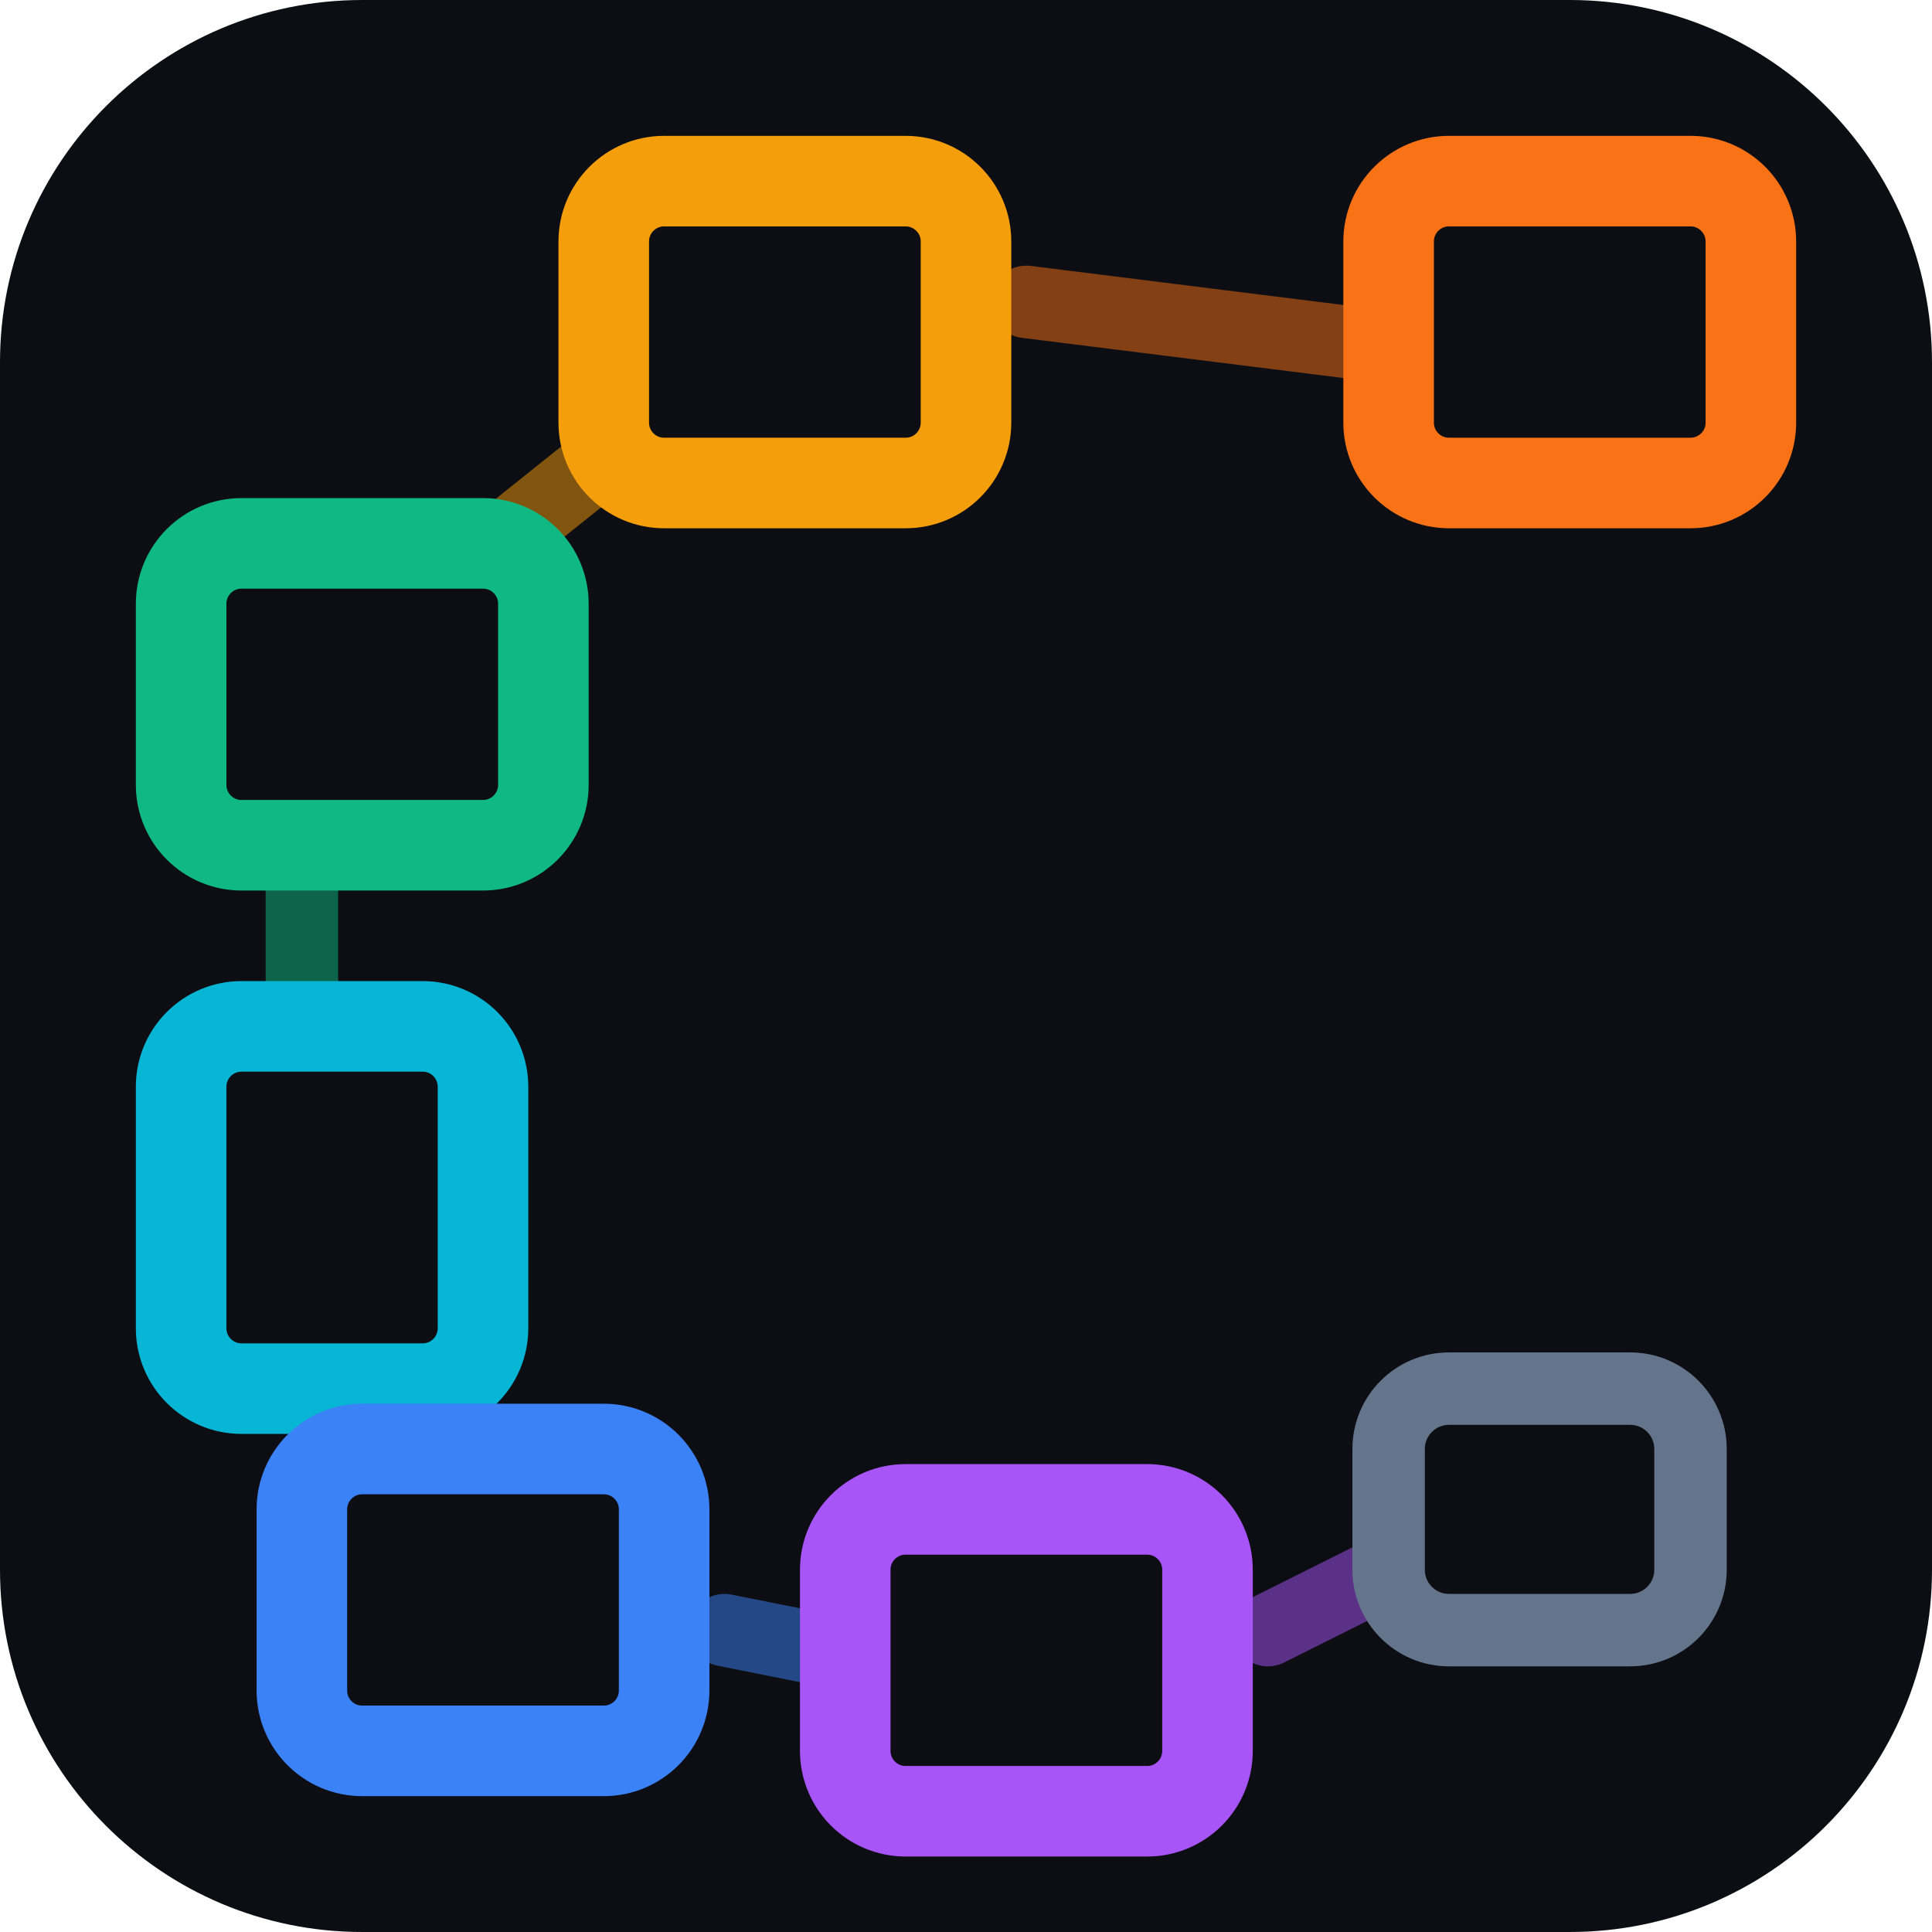
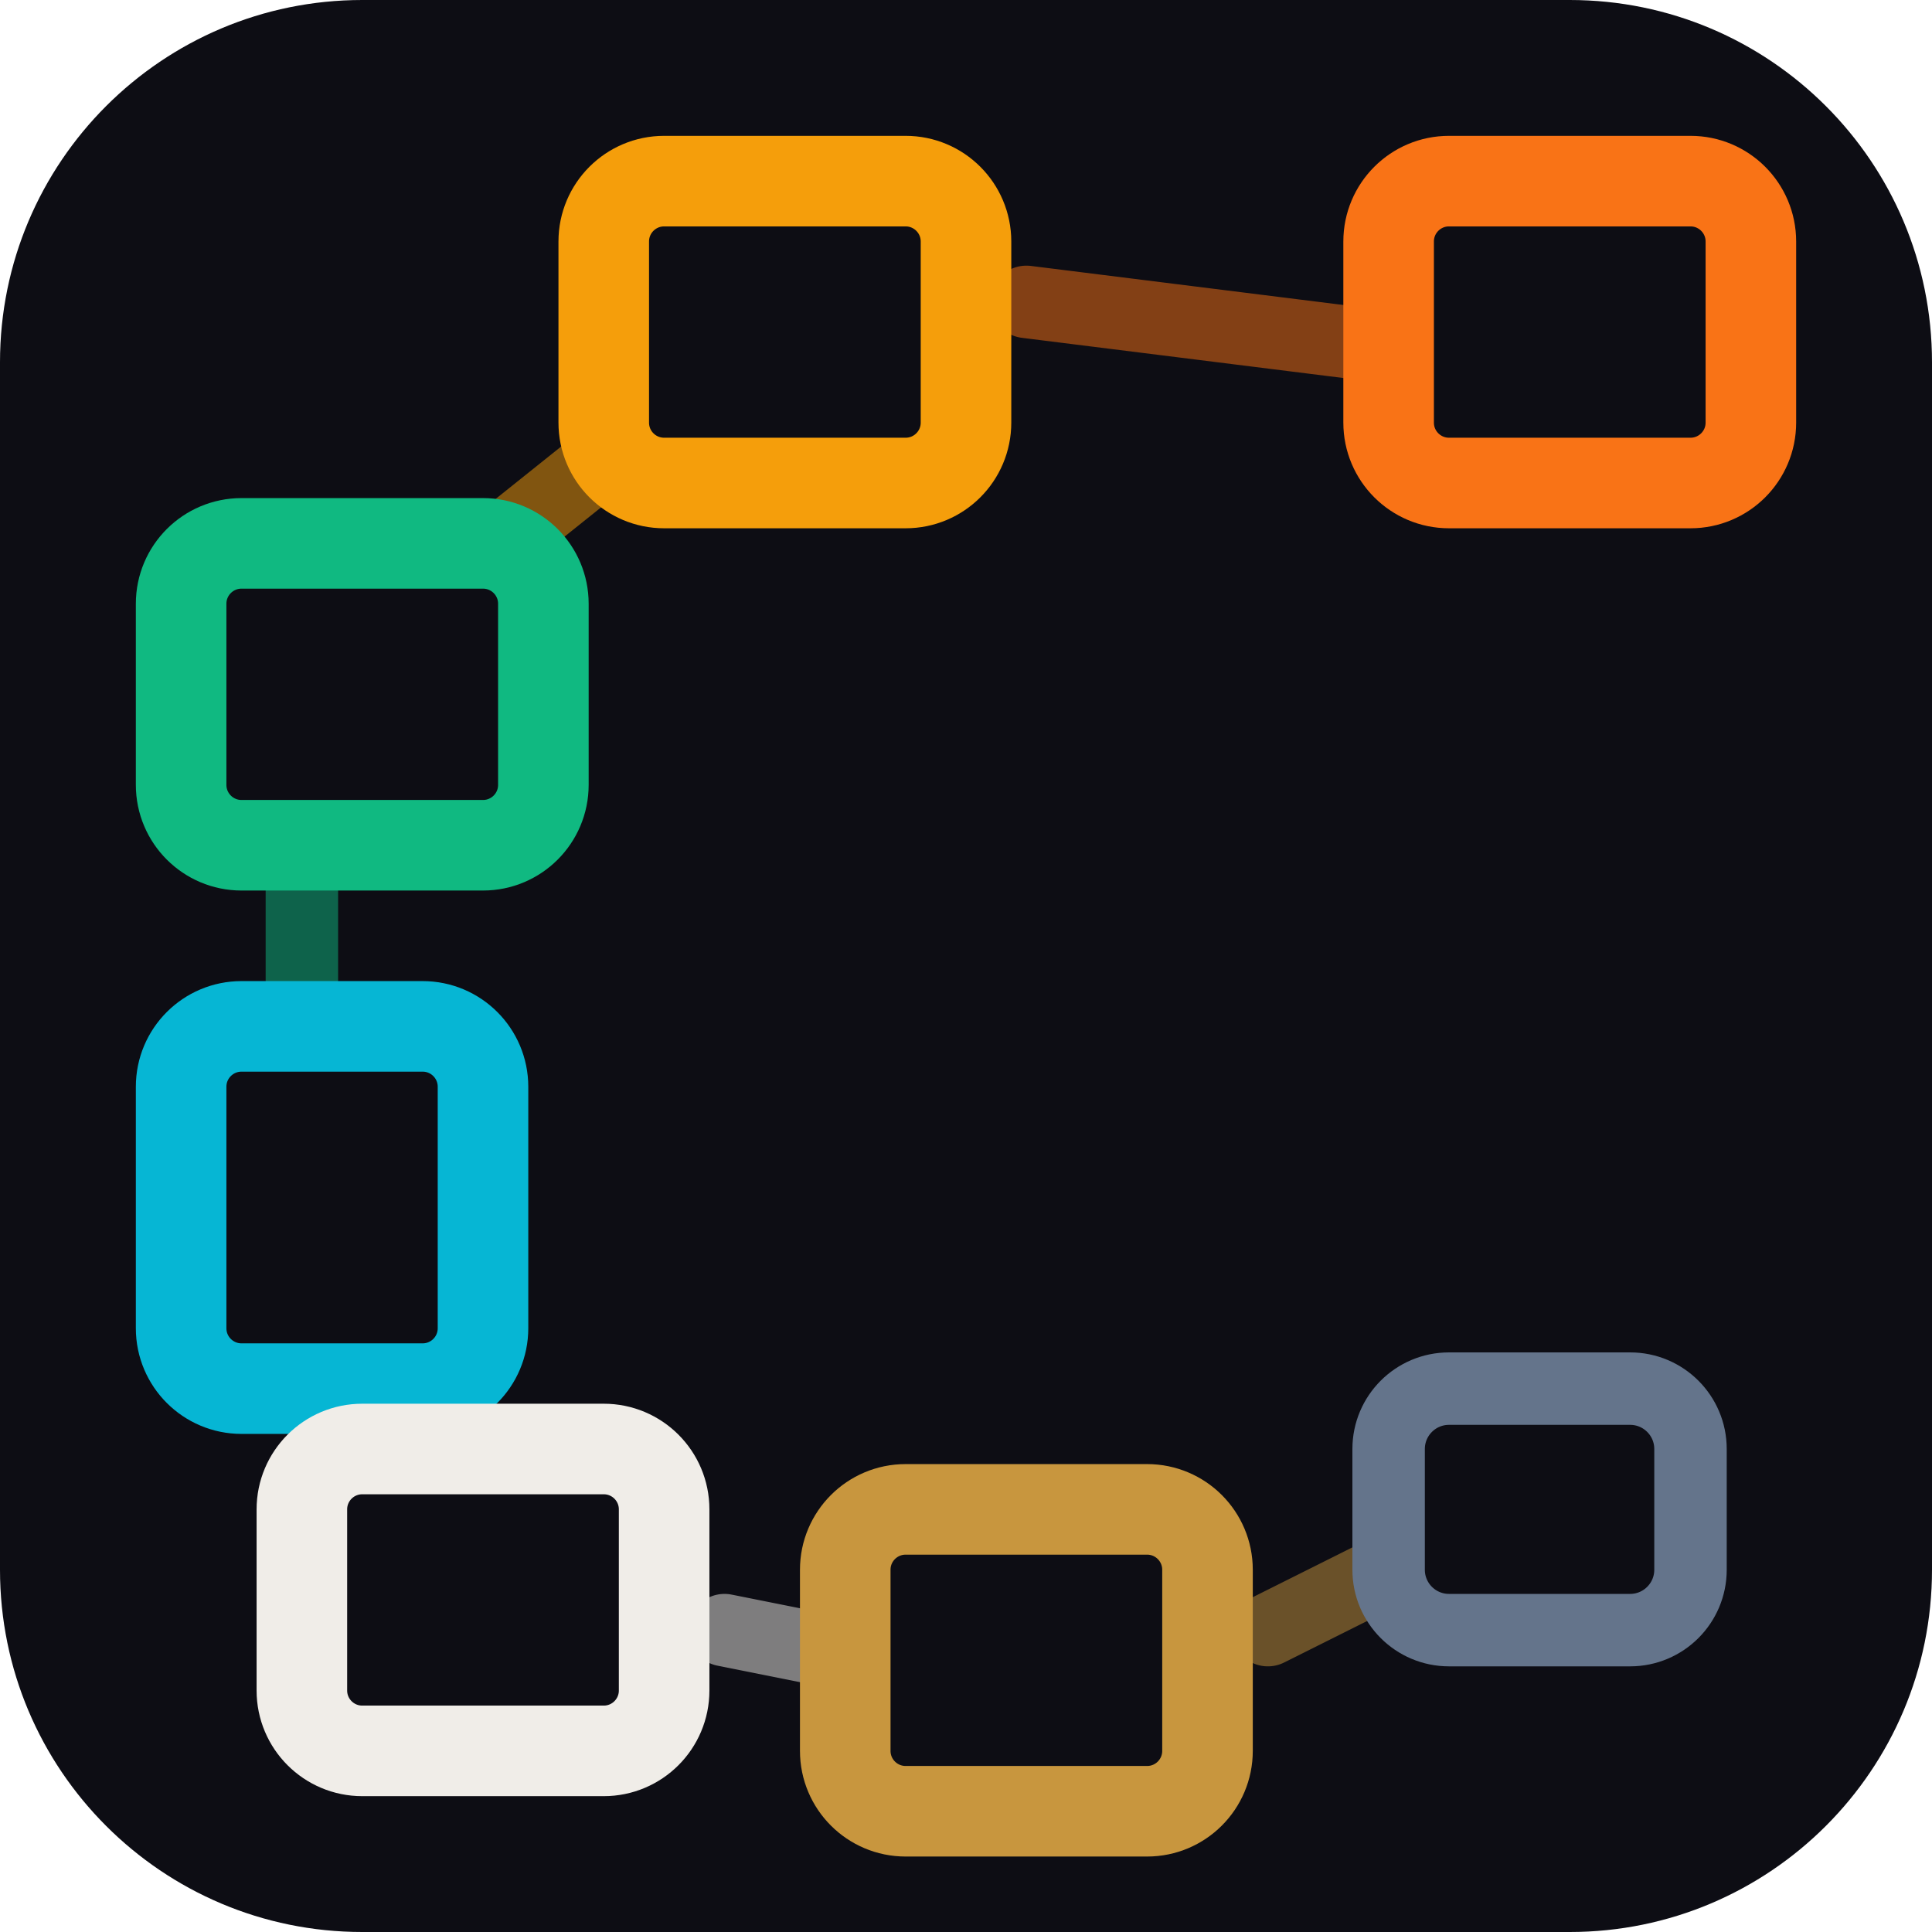
<svg xmlns="http://www.w3.org/2000/svg" viewBox="0 0 32 32" fill="none">
  <rect width="32" height="32" rx="6" fill="#0d0d14" />
  <g stroke-width="1.2" stroke-linecap="round" opacity="0.5">
    <line x1="25" y1="6" x2="17" y2="5" stroke="#f97316" />
    <line x1="12" y1="6" x2="7" y2="10" stroke="#f59e0b" />
    <line x1="5" y1="13" x2="5" y2="18" stroke="#10b981" />
    <line x1="6" y1="22" x2="9" y2="25" stroke="#06b6d4" />
-     <line x1="12" y1="27" x2="17" y2="28" stroke="#3b82f6" />
-     <line x1="21" y1="27" x2="25" y2="25" stroke="#a855f7" />
+     <line x1="12" y1="27" x2="17" y2="28" stroke="#F0EDE8" />
+     <line x1="21" y1="27" x2="25" y2="25" stroke="#C8963E" />
  </g>
  <rect x="23" y="3" width="6" height="5" rx="1" fill="#0d0d14" stroke="#f97316" stroke-width="1.5" />
  <rect x="10" y="3" width="6" height="5" rx="1" fill="#0d0d14" stroke="#f59e0b" stroke-width="1.5" />
  <rect x="3" y="9" width="6" height="5" rx="1" fill="#0d0d14" stroke="#10b981" stroke-width="1.5" />
  <rect x="3" y="17" width="5" height="6" rx="1" fill="#0d0d14" stroke="#06b6d4" stroke-width="1.5" />
-   <rect x="5" y="24" width="6" height="5" rx="1" fill="#0d0d14" stroke="#3b82f6" stroke-width="1.5" />
-   <rect x="14" y="25" width="6" height="5" rx="1" fill="#0d0d14" stroke="#a855f7" stroke-width="1.5" />
+   <rect x="5" y="24" width="6" height="5" rx="1" fill="#0d0d14" stroke="#F0EDE8" stroke-width="1.5" />
+   <rect x="14" y="25" width="6" height="5" rx="1" fill="#0d0d14" stroke="#C8963E" stroke-width="1.5" />
  <rect x="23" y="23" width="5" height="4" rx="1" fill="#0d0d14" stroke="#64748b" stroke-width="1.2" />
</svg>
